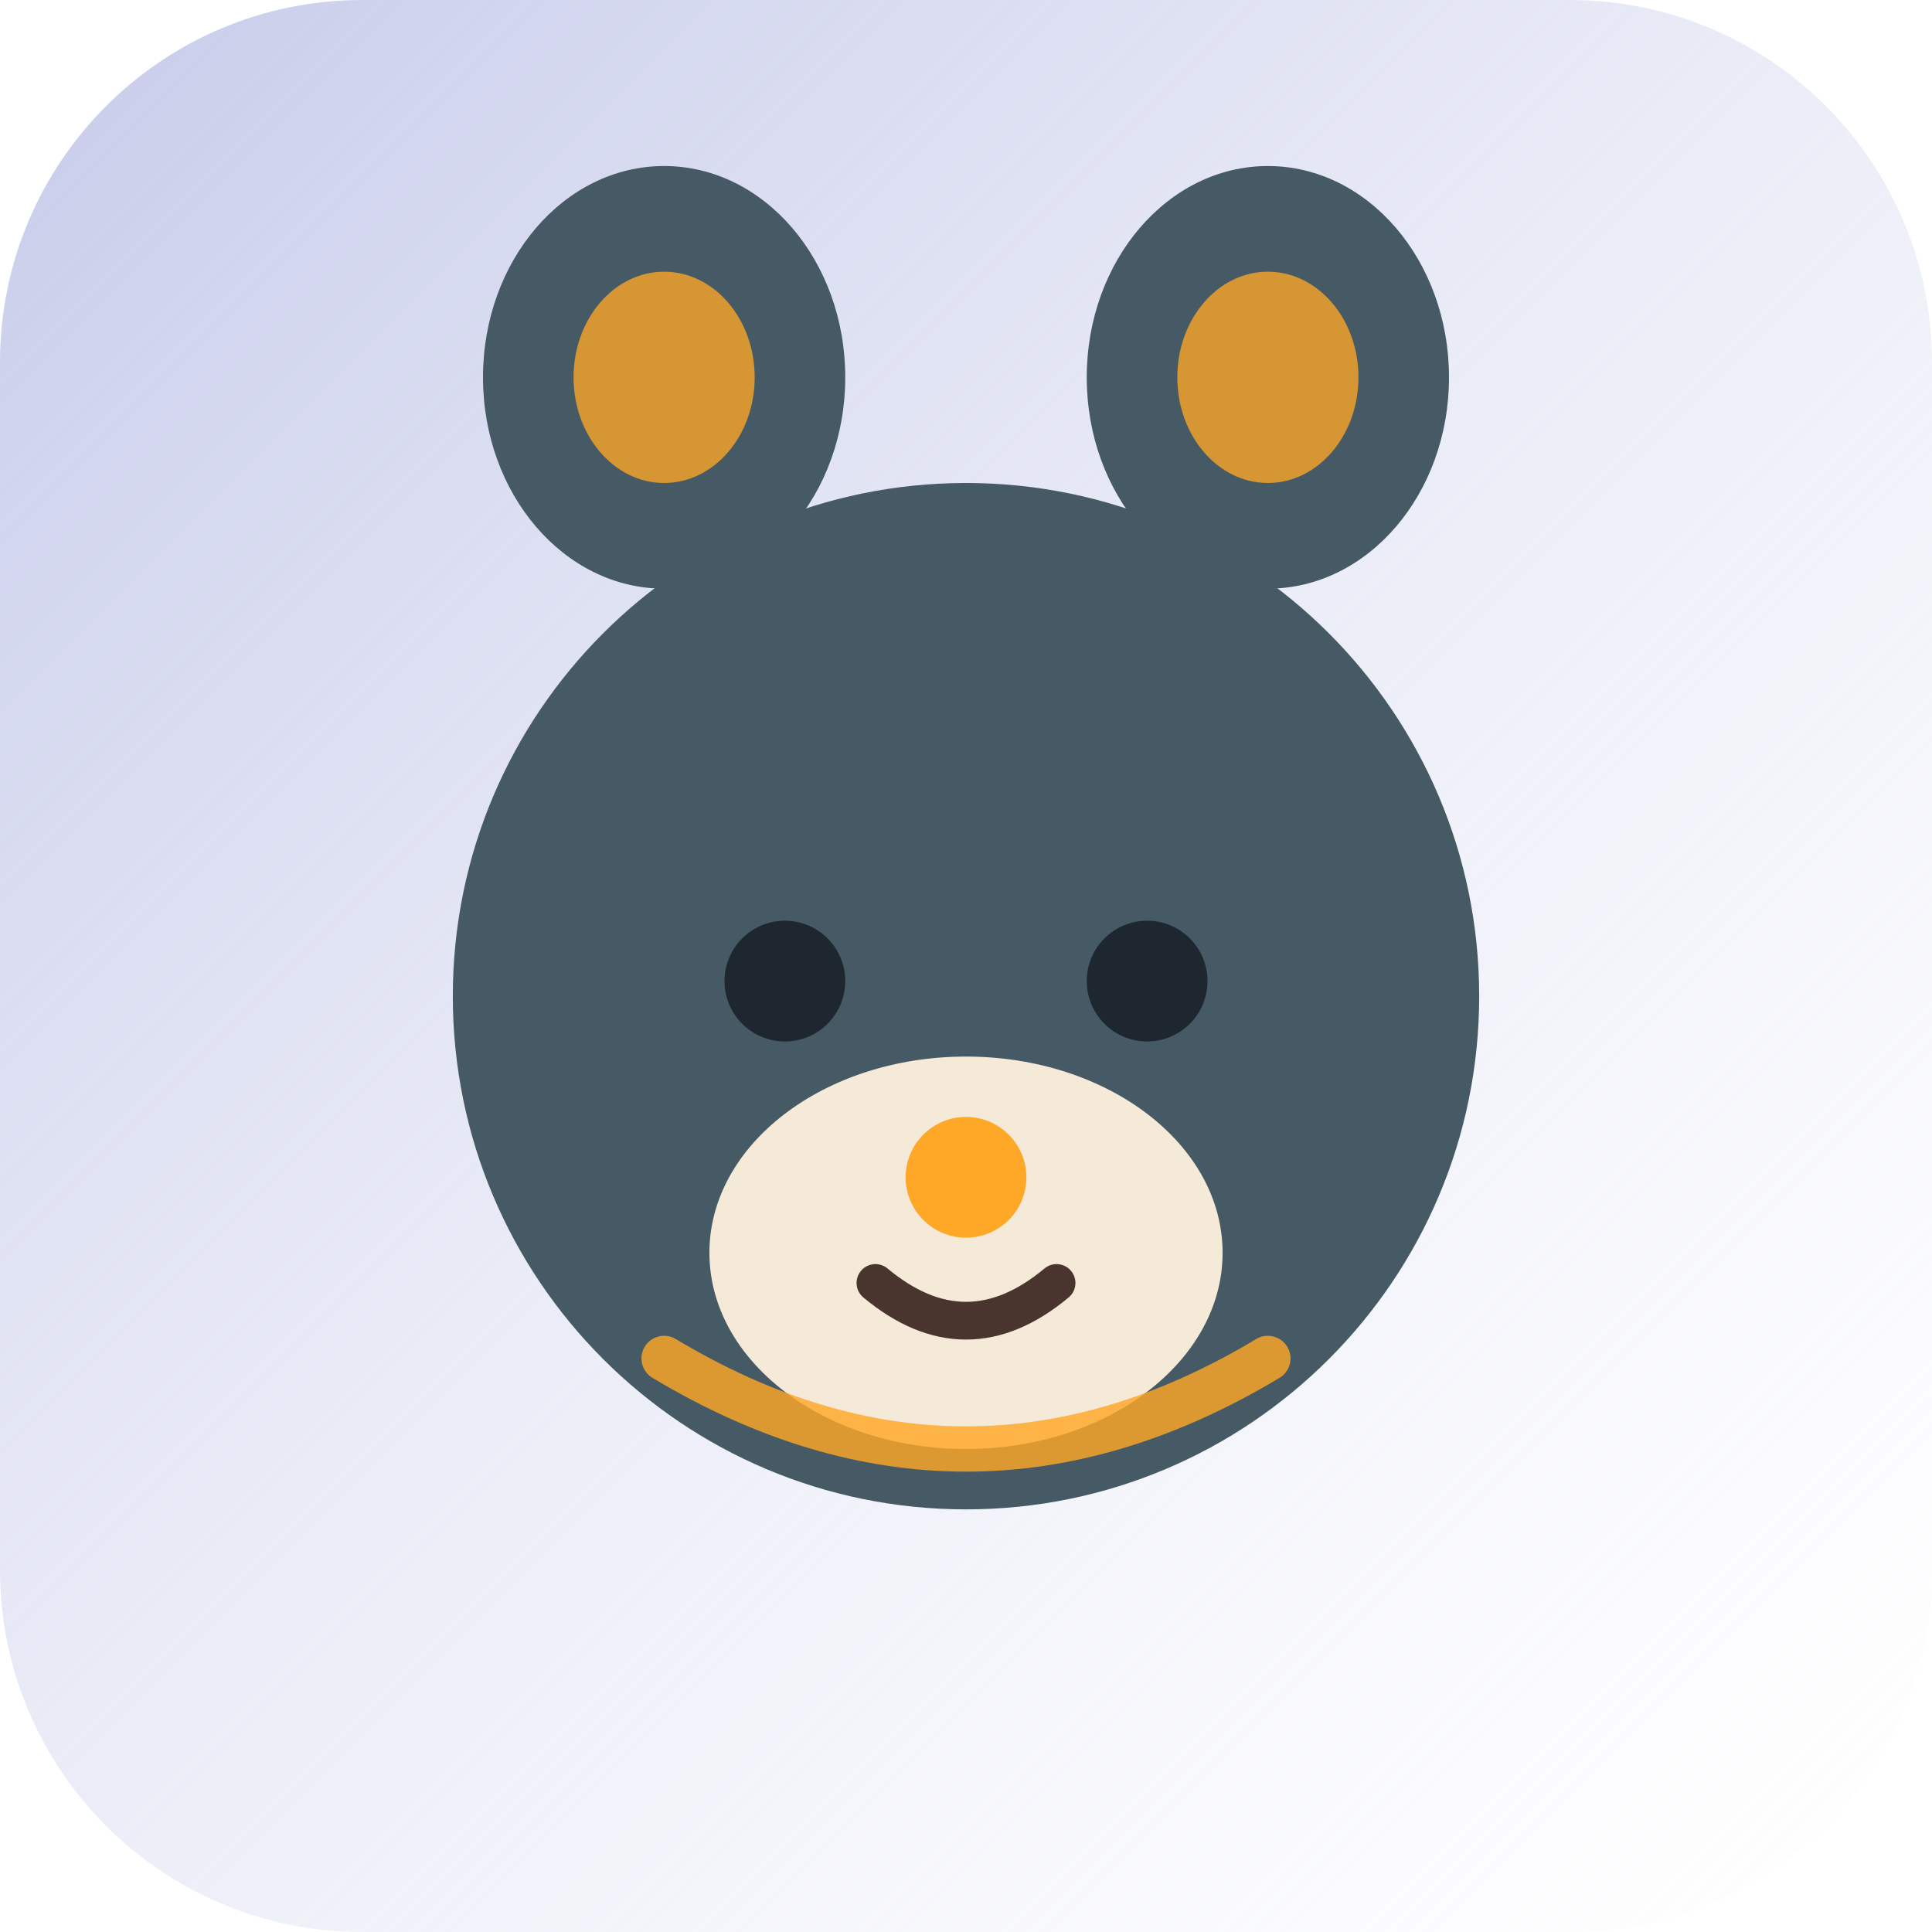
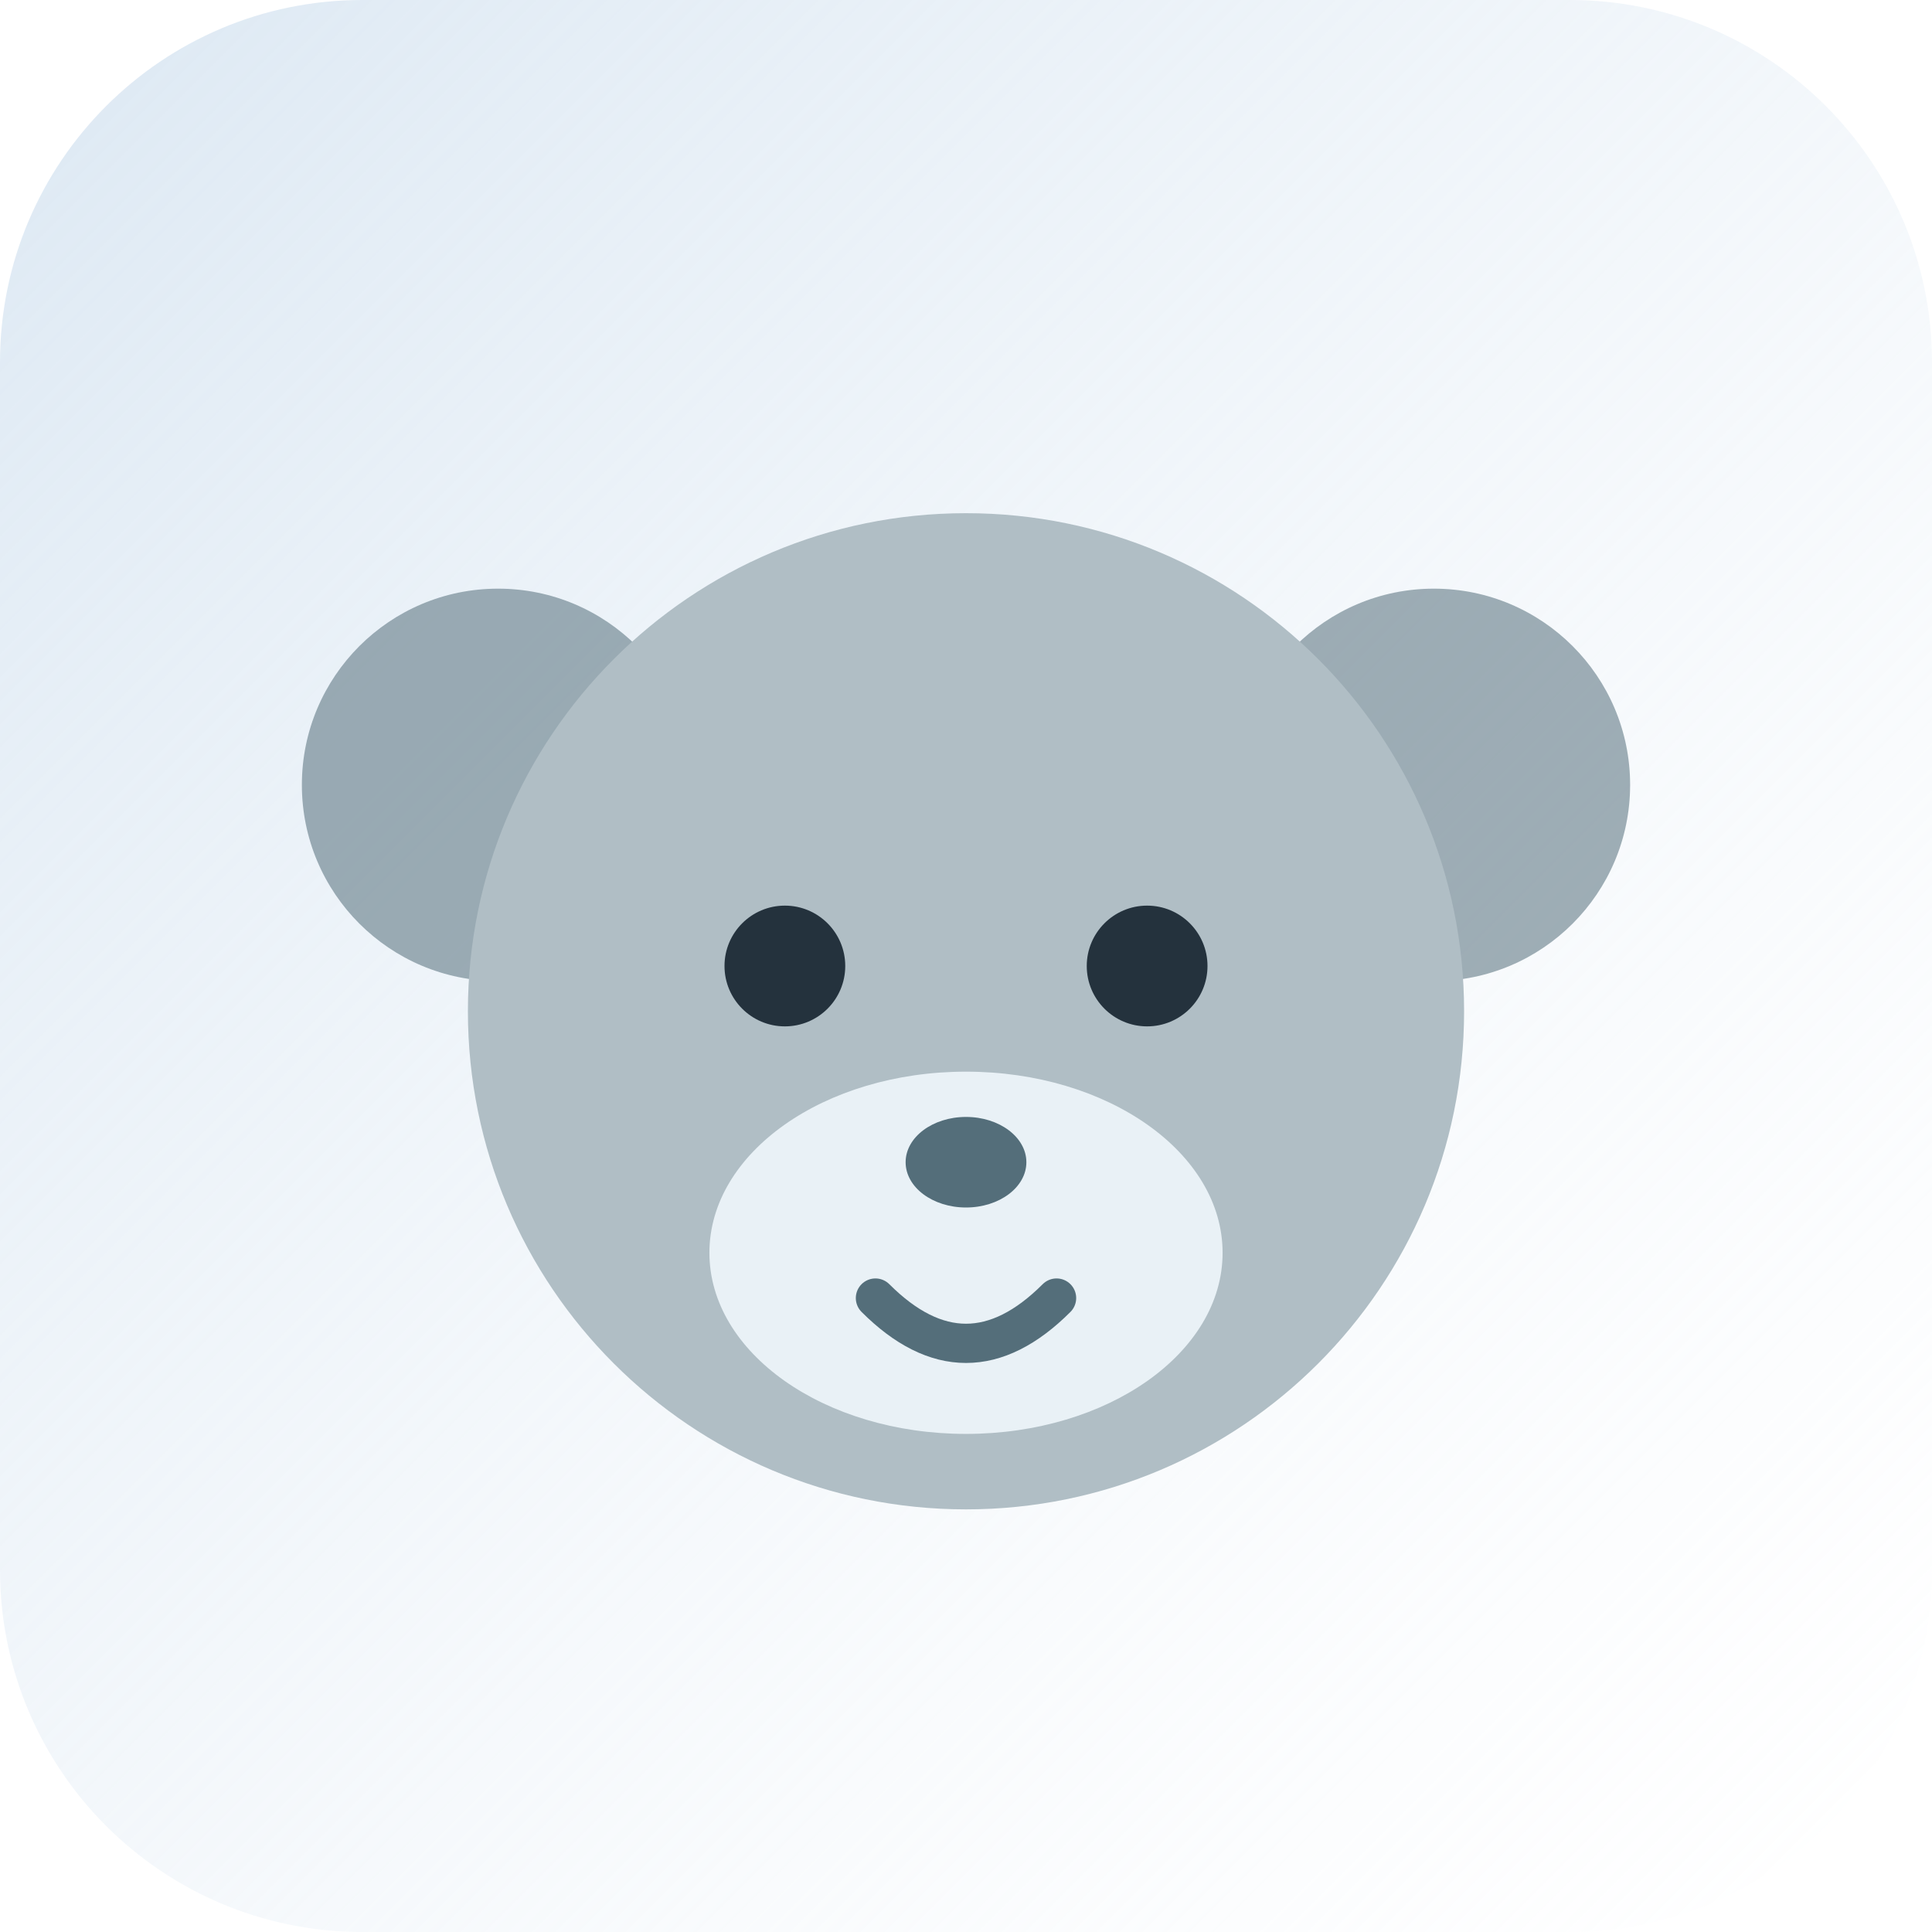
<svg xmlns="http://www.w3.org/2000/svg" width="128" height="128" viewBox="0 0 128 128" role="img" aria-labelledby="title-a06 desc-a06">
  <defs>
    <linearGradient id="bg-a06" x1="0" y1="0" x2="1" y2="1">
-       <stop offset="0%" stop-color="#C5CAE9" />
-       <stop offset="100%" stop-color="#FFFFFF" stop-opacity="0.36" />
+       <stop offset="0%" stop-color="#DCE8F3" />
+       <stop offset="100%" stop-color="#FFFFFF" stop-opacity="0.35" />
    </linearGradient>
  </defs>
  <rect width="128" height="128" rx="24" fill="url(#bg-a06)" />
-   <ellipse cx="44" cy="25" rx="12" ry="14" fill="#455A64" />
-   <ellipse cx="84" cy="25" rx="12" ry="14" fill="#455A64" />
-   <ellipse cx="44" cy="25" rx="6" ry="7" fill="#FFA726" fill-opacity="0.78" />
-   <ellipse cx="84" cy="25" rx="6" ry="7" fill="#FFA726" fill-opacity="0.78" />
-   <circle cx="64" cy="66" r="34" fill="#455A64" />
-   <ellipse cx="64" cy="83" rx="17" ry="13" fill="#F5E9D8" />
-   <circle cx="52" cy="65" r="4" fill="#1E2630" />
-   <circle cx="76" cy="65" r="4" fill="#1E2630" />
-   <circle cx="64" cy="78" r="4" fill="#FFA726" />
-   <path d="M58 85 Q64 90 70 85" stroke="#4A342E" stroke-width="2.5" fill="none" stroke-linecap="round" />
-   <path d="M44 90 Q64 102 84 90" stroke="#FFA726" stroke-width="3" fill="none" stroke-linecap="round" opacity="0.82" />
+   <circle cx="33" cy="52" r="13" fill="#546E7A" opacity="0.55" />
+   <circle cx="95" cy="52" r="13" fill="#546E7A" opacity="0.55" />
+   <circle cx="64" cy="67" r="33" fill="#B0BEC5" />
+   <ellipse cx="64" cy="83" rx="17" ry="12" fill="#E9F1F6" />
+   <circle cx="52" cy="64" r="4" fill="#24323D" />
+   <circle cx="76" cy="64" r="4" fill="#24323D" />
+   <ellipse cx="64" cy="77" rx="4" ry="3" fill="#546E7A" />
+   <path d="M58 86 Q64 92 70 86" stroke="#546E7A" stroke-width="2.6" fill="none" stroke-linecap="round" />
</svg>
